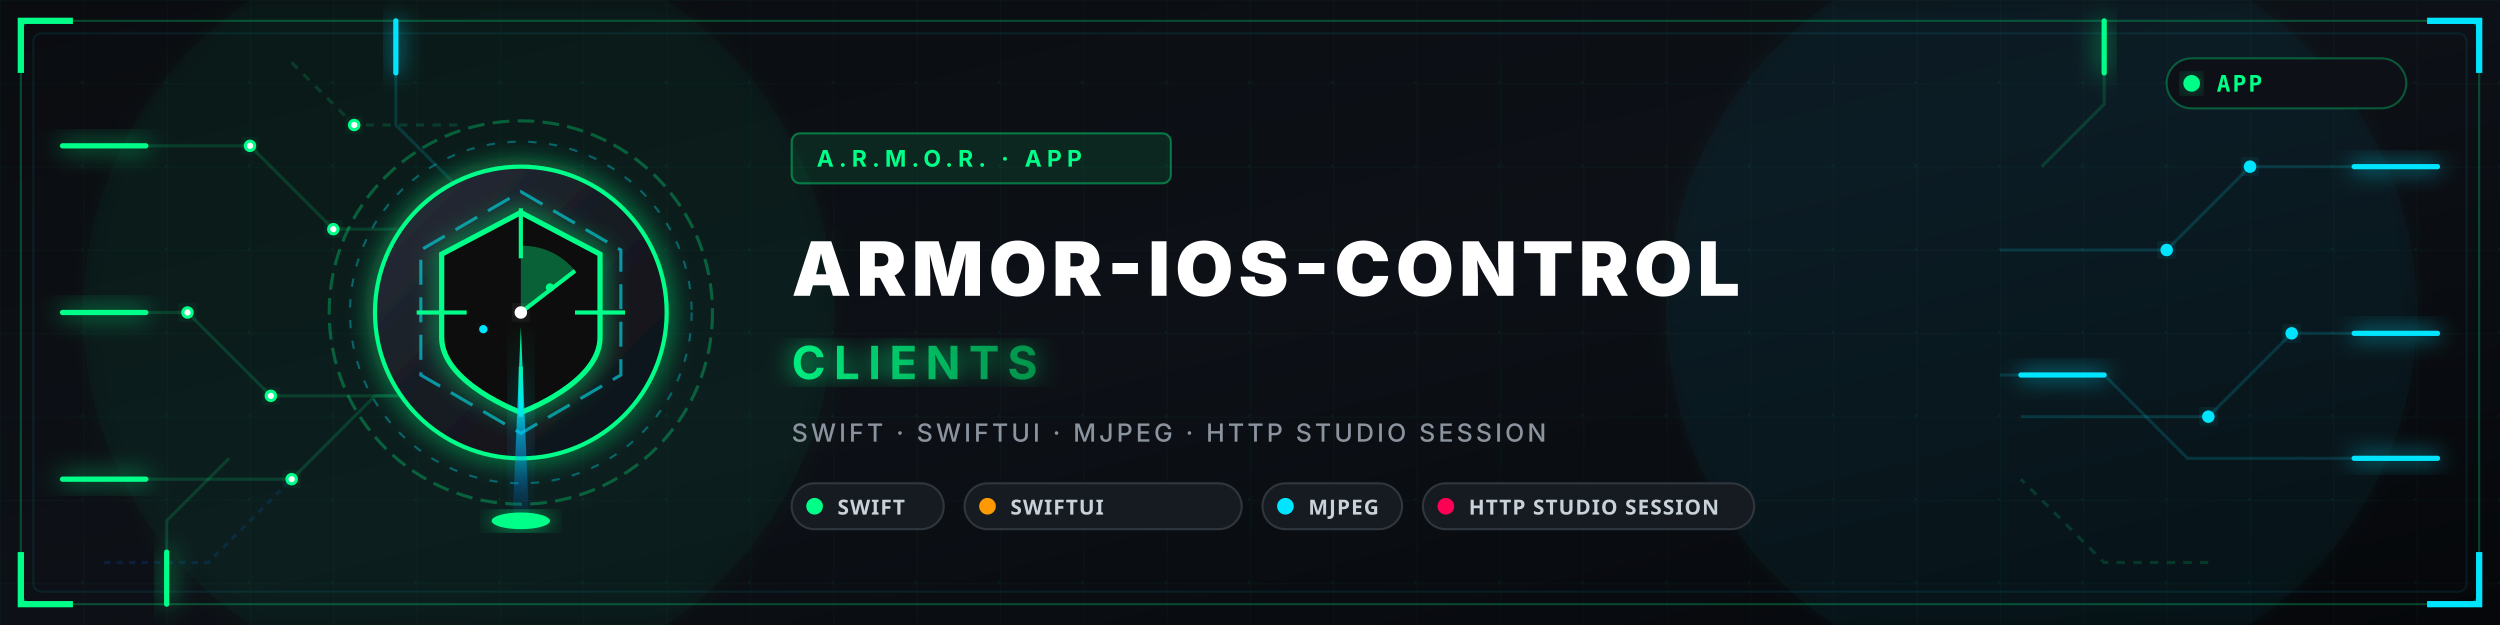
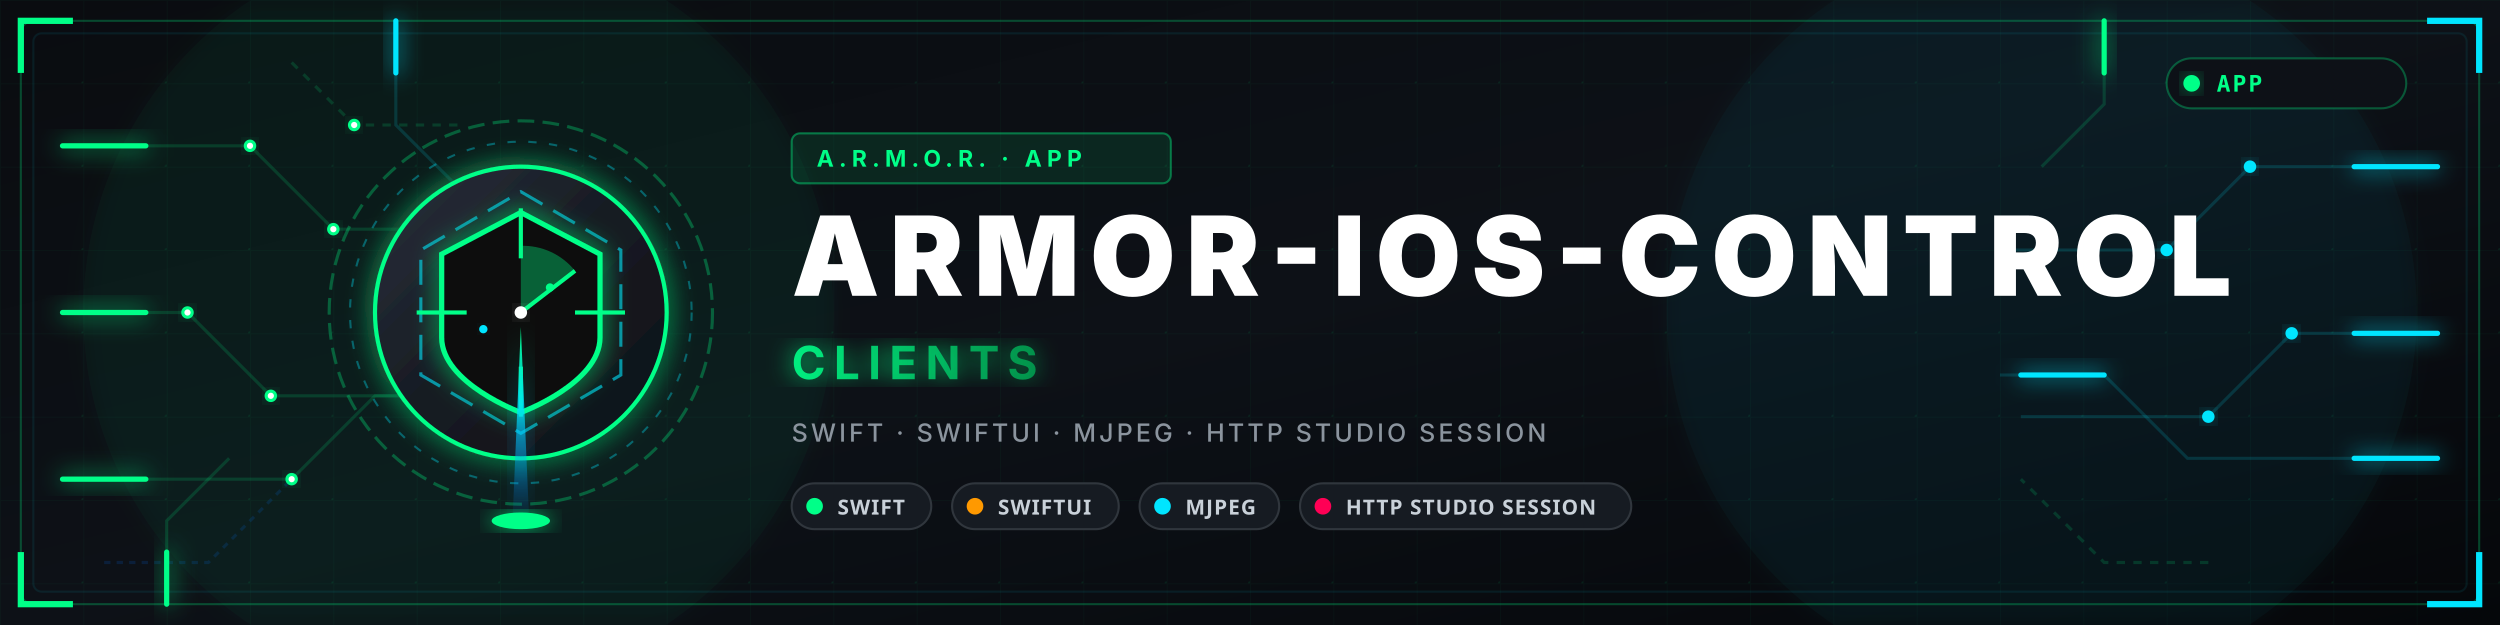
<svg xmlns="http://www.w3.org/2000/svg" viewBox="0 0 1200 300" width="100%" height="100%">
  <defs>
    <linearGradient id="bgGlow" x1="0%" y1="0%" x2="100%" y2="100%">
      <stop offset="0%" stop-color="#0A0C10" />
      <stop offset="50%" stop-color="#0D1117" />
      <stop offset="100%" stop-color="#05070A" />
    </linearGradient>
    <linearGradient id="cyanGlow" x1="0%" y1="0%" x2="100%" y2="0%">
      <stop offset="0%" stop-color="#00E5FF" stop-opacity="0.8" />
      <stop offset="100%" stop-color="#0088FF" stop-opacity="0.9" />
    </linearGradient>
    <linearGradient id="greenGlow" x1="0%" y1="0%" x2="100%" y2="0%">
      <stop offset="0%" stop-color="#00FF88" stop-opacity="0.9" />
      <stop offset="100%" stop-color="#00AA55" stop-opacity="0.8" />
    </linearGradient>
    <linearGradient id="laserBeam" x1="0%" y1="0%" x2="0%" y2="100%">
      <stop offset="0%" stop-color="#00FF88" stop-opacity="1" />
      <stop offset="40%" stop-color="#00E5FF" stop-opacity="0.8" />
      <stop offset="100%" stop-color="#0077FF" stop-opacity="0" />
    </linearGradient>
    <linearGradient id="metalGradient" x1="0%" y1="0%" x2="100%" y2="100%">
      <stop offset="0%" stop-color="#2A303C" />
      <stop offset="50%" stop-color="#161B22" />
      <stop offset="100%" stop-color="#0D1117" />
    </linearGradient>
    <filter id="glowCyan" x="-20%" y="-20%" width="140%" height="140%">
      <feGaussianBlur stdDeviation="5" result="blur" />
      <feMerge>
        <feMergeNode in="blur" />
        <feMergeNode in="SourceGraphic" />
      </feMerge>
    </filter>
    <filter id="glowGreen" x="-20%" y="-20%" width="140%" height="140%">
      <feGaussianBlur stdDeviation="6" result="blur" />
      <feMerge>
        <feMergeNode in="blur" />
        <feMergeNode in="SourceGraphic" />
      </feMerge>
    </filter>
    <filter id="glowBeam" x="-30%" y="-30%" width="160%" height="160%">
      <feGaussianBlur stdDeviation="8" result="blur" />
      <feMerge>
        <feMergeNode in="blur" />
        <feMergeNode in="SourceGraphic" />
      </feMerge>
    </filter>
    <pattern id="cyberGrid" width="40" height="40" patternUnits="userSpaceOnUse">
      <path d="M 40 0 L 0 0 0 40" fill="none" stroke="#00FF88" stroke-opacity="0.03" stroke-width="1" />
      <circle cx="40" cy="40" r="1" fill="#00FF88" fill-opacity="0.08" />
    </pattern>
    <g id="pcbNode">
      <circle cx="0" cy="0" r="3" fill="#00FF88" filter="url(#glowGreen)" />
      <circle cx="0" cy="0" r="1.5" fill="#FFFFFF" />
    </g>
  </defs>
  <rect width="1200" height="300" fill="url(#bgGlow)" />
  <rect width="1200" height="300" fill="url(#cyberGrid)" />
  <circle cx="220" cy="150" r="180" fill="#00FF88" fill-opacity="0.03" filter="url(#glowGreen)">
    <animate attributeName="fill-opacity" values="0.02;0.05;0.02" dur="6s" repeatCount="indefinite" />
  </circle>
  <circle cx="980" cy="150" r="180" fill="#00E5FF" fill-opacity="0.03" filter="url(#glowCyan)">
    <animate attributeName="fill-opacity" values="0.02;0.05;0.02" dur="6s" repeatCount="indefinite" />
  </circle>
  <rect x="10" y="10" width="1180" height="280" fill="none" stroke="#00FF88" stroke-opacity="0.25" stroke-width="1" rx="6" />
  <rect x="16" y="16" width="1168" height="268" fill="none" stroke="#00E5FF" stroke-opacity="0.08" stroke-width="1" rx="4" />
  <path d="M 10 35 L 10 10 L 35 10" fill="none" stroke="#00FF88" stroke-width="3">
    <animate attributeName="stroke-opacity" values="0.6;1;0.6" dur="3s" repeatCount="indefinite" />
  </path>
  <path d="M 1190 35 L 1190 10 L 1165 10" fill="none" stroke="#00E5FF" stroke-width="3">
    <animate attributeName="stroke-opacity" values="0.6;1;0.6" dur="3s" repeatCount="indefinite" />
  </path>
  <path d="M 10 265 L 10 290 L 35 290" fill="none" stroke="#00FF88" stroke-width="3">
    <animate attributeName="stroke-opacity" values="0.6;1;0.6" dur="3s" repeatCount="indefinite" />
  </path>
  <path d="M 1190 265 L 1190 290 L 1165 290" fill="none" stroke="#00E5FF" stroke-width="3">
    <animate attributeName="stroke-opacity" values="0.6;1;0.6" dur="3s" repeatCount="indefinite" />
  </path>
  <g stroke="#00FF88" stroke-opacity="0.15" stroke-width="1.5" fill="none">
    <path d="M 30 70 L 120 70 L 160 110 L 240 110" />
    <path d="M 30 150 L 90 150 L 130 190 L 220 190" />
    <path d="M 30 230 L 140 230 L 180 190 L 210 190" />
    <path d="M 80 290 L 80 250 L 110 220" />
    <path d="M 190 10 L 190 60 L 220 90" stroke="#00E5FF" stroke-opacity="0.15" />
    <path d="M 140 30 L 170 60 L 220 60" stroke-dasharray="4,4" />
    <path d="M 50 270 L 100 270 L 140 230" stroke="#0077FF" stroke-opacity="0.15" stroke-dasharray="3,3" />
  </g>
  <g fill="none" stroke-linecap="round" stroke-linejoin="round">
    <path d="M 30 70 L 120 70 L 160 110 L 240 110" stroke="#00FF88" stroke-width="2.5" stroke-dasharray="40, 240" filter="url(#glowGreen)">
      <animate attributeName="stroke-dashoffset" values="280;0" dur="3s" repeatCount="indefinite" />
    </path>
    <path d="M 30 150 L 90 150 L 130 190 L 220 190" stroke="#00FF88" stroke-width="2.5" stroke-dasharray="40, 220" filter="url(#glowGreen)">
      <animate attributeName="stroke-dashoffset" values="260;0" dur="3.5s" repeatCount="indefinite" />
    </path>
    <path d="M 30 230 L 140 230 L 180 190 L 210 190" stroke="#00FF88" stroke-width="2.5" stroke-dasharray="40, 230" filter="url(#glowGreen)">
      <animate attributeName="stroke-dashoffset" values="270;0" dur="3.2s" repeatCount="indefinite" />
    </path>
    <path d="M 80 290 L 80 250 L 110 220" stroke="#00FF88" stroke-width="2.5" stroke-dasharray="25, 100" filter="url(#glowGreen)">
      <animate attributeName="stroke-dashoffset" values="125;0" dur="2.5s" repeatCount="indefinite" />
    </path>
    <path d="M 190 10 L 190 60 L 220 90" stroke="#00E5FF" stroke-width="2.5" stroke-dasharray="25, 90" filter="url(#glowCyan)">
      <animate attributeName="stroke-dashoffset" values="115;0" dur="2.8s" repeatCount="indefinite" />
    </path>
  </g>
  <use href="#pcbNode" x="120" y="70" />
  <use href="#pcbNode" x="160" y="110" />
  <use href="#pcbNode" x="90" y="150" />
  <use href="#pcbNode" x="130" y="190" />
  <use href="#pcbNode" x="140" y="230" />
  <use href="#pcbNode" x="170" y="60" />
  <g stroke="#00E5FF" stroke-opacity="0.15" stroke-width="1.5" fill="none">
    <path d="M 1170 80 L 1080 80 L 1040 120 L 960 120" />
    <path d="M 1170 160 L 1100 160 L 1060 200 L 970 200" />
    <path d="M 1170 220 L 1050 220 L 1010 180 M 1010 180 L 960 180" />
    <path d="M 1010 10 L 1010 50 L 980 80" stroke="#00FF88" stroke-opacity="0.15" />
    <path d="M 1060 270 L 1010 270 L 970 230" stroke="#00FF88" stroke-opacity="0.15" stroke-dasharray="4,4" />
  </g>
  <g fill="none" stroke-linecap="round" stroke-linejoin="round">
    <path d="M 1170 80 L 1080 80 L 1040 120 L 960 120" stroke="#00E5FF" stroke-width="2.5" stroke-dasharray="40, 230" filter="url(#glowCyan)">
      <animate attributeName="stroke-dashoffset" values="0;270" dur="3.5s" repeatCount="indefinite" />
    </path>
    <path d="M 1170 160 L 1100 160 L 1060 200 L 970 200" stroke="#00E5FF" stroke-width="2.5" stroke-dasharray="40, 240" filter="url(#glowCyan)">
      <animate attributeName="stroke-dashoffset" values="0;280" dur="3.8s" repeatCount="indefinite" />
    </path>
    <path d="M 1170 220 L 1050 220 L 1010 180 M 1010 180 L 960 180" stroke="#00E5FF" stroke-width="2.5" stroke-dasharray="40, 250" filter="url(#glowCyan)">
      <animate attributeName="stroke-dashoffset" values="0;290" dur="4s" repeatCount="indefinite" />
    </path>
    <path d="M 1010 10 L 1010 50 L 980 80" stroke="#00FF88" stroke-width="2.5" stroke-dasharray="25, 95" filter="url(#glowGreen)">
      <animate attributeName="stroke-dashoffset" values="0;120" dur="2.6s" repeatCount="indefinite" />
    </path>
  </g>
  <circle cx="1080" cy="80" r="3" fill="#00E5FF" filter="url(#glowCyan)" />
  <circle cx="1040" cy="120" r="3" fill="#00E5FF" filter="url(#glowCyan)" />
  <circle cx="1100" cy="160" r="3" fill="#00E5FF" filter="url(#glowCyan)" />
  <circle cx="1060" cy="200" r="3" fill="#00E5FF" filter="url(#glowCyan)" />
  <g transform="translate(250, 150)">
    <g>
      <circle cx="0" cy="0" r="92" fill="none" stroke="#00FF88" stroke-opacity="0.3" stroke-width="1.5" stroke-dasharray="8,4" />
      <circle cx="0" cy="0" r="82" fill="none" stroke="#00E5FF" stroke-opacity="0.35" stroke-width="1" stroke-dasharray="4,6" />
      <animateTransform attributeName="transform" type="rotate" from="0 0 0" to="360 0 0" dur="25s" repeatCount="indefinite" />
    </g>
    <circle cx="0" cy="0" r="70" fill="url(#metalGradient)" stroke="#00FF88" stroke-width="2" filter="url(#glowGreen)" />
    <g>
      <polygon points="0,-58 48,-30 48,30 0,58 -48,30 -48,-30" fill="none" stroke="#00E5FF" stroke-width="1.5" stroke-dasharray="12,6" opacity="0.6" />
      <animateTransform attributeName="transform" type="rotate" from="360 0 0" to="0 0 0" dur="18s" repeatCount="indefinite" />
    </g>
    <path d="M 0 -48 L 38 -28 L 38 12 C 38 34 0 48 0 48 C 0 48 -38 34 -38 12 L -38 -28 Z" fill="#0A0C10" stroke="#00FF88" stroke-width="2.5" filter="url(#glowGreen)" />
    <g>
      <path d="M 0 0 L 26 -20 A 32 32 0 0 0 0 -32 Z" fill="#00FF88" fill-opacity="0.35" />
      <line x1="0" y1="0" x2="26" y2="-20" stroke="#00FF88" stroke-width="2" />
      <animateTransform attributeName="transform" type="rotate" from="0 0 0" to="360 0 0" dur="4s" repeatCount="indefinite" />
    </g>
    <circle cx="14" cy="-12" r="2" fill="#00FF88" filter="url(#glowGreen)">
      <animate attributeName="opacity" values="0.2;1;0.2" dur="2s" repeatCount="indefinite" />
    </circle>
    <circle cx="-18" cy="8" r="2" fill="#00E5FF" filter="url(#glowCyan)">
      <animate attributeName="opacity" values="1;0.2;1" dur="1.5s" repeatCount="indefinite" />
    </circle>
    <line x1="-50" y1="0" x2="-26" y2="0" stroke="#00FF88" stroke-width="2" />
    <line x1="26" y1="0" x2="50" y2="0" stroke="#00FF88" stroke-width="2" />
    <line x1="0" y1="-50" x2="0" y2="-26" stroke="#00FF88" stroke-width="2" />
    <line x1="0" y1="26" x2="0" y2="50" stroke="#00FF88" stroke-width="2" />
    <circle cx="0" cy="0" r="3" fill="#FFFFFF" filter="url(#glowGreen)">
      <animate attributeName="opacity" values="0.4;1;0.4" dur="1.2s" repeatCount="indefinite" />
    </circle>
  </g>
  <path d="M 250 157 L 246 250 L 254 250 Z" fill="url(#laserBeam)" filter="url(#glowBeam)">
    <animate attributeName="opacity" values="0.3;1;0.3" dur="1.2s" repeatCount="indefinite" />
  </path>
  <ellipse cx="250" cy="250" rx="14" ry="4" fill="#00FF88" filter="url(#glowGreen)">
    <animate attributeName="rx" values="10;18;10" dur="1.2s" repeatCount="indefinite" />
    <animate attributeName="opacity" values="0.4;1;0.4" dur="1.2s" repeatCount="indefinite" />
  </ellipse>
  <g transform="translate(380, 0)">
    <g transform="translate(0, 82)">
      <rect x="0" y="-18" width="182" height="24" rx="4" fill="#00FF88" fill-opacity="0.1" stroke="#00FF88" stroke-opacity="0.4" stroke-width="1">
        <animate attributeName="stroke-opacity" values="0.3;0.8;0.3" dur="4s" repeatCount="indefinite" />
      </rect>
      <text x="12" y="-2" font-family="'Inter', 'Segoe UI', 'Roboto', sans-serif" font-weight="700" font-size="11" fill="#00FF88" letter-spacing="2.5">A.R.M.O.R. · APP</text>
    </g>
-     <text x="0" y="142" font-family="'Inter', 'Segoe UI', 'Roboto', sans-serif" font-weight="900" font-size="36" fill="#FFFFFF" letter-spacing="2.5">ARMOR-IOS-CONTROL</text>
+     <text x="0" y="142" font-family="'Inter', 'Segoe UI', 'Roboto', sans-serif" font-weight="900" font-size="53" fill="#FFFFFF" letter-spacing="5">ARMOR-IOS-CONTROL</text>
    <text x="0" y="182" font-family="'Inter', 'Segoe UI', 'Roboto', sans-serif" font-weight="700" font-size="22" fill="url(#greenGlow)" letter-spacing="4" filter="url(#glowGreen)">CLIENTS</text>
    <text x="0" y="212" font-family="'Inter', 'Segoe UI', 'Roboto', sans-serif" font-weight="500" font-size="12" fill="#8B949E" letter-spacing="1.5">SWIFT · SWIFTUI · MJPEG · HTTP STUDIO SESSION</text>
    <g transform="translate(0, 232)">
-       <rect x="0" y="0" width="73" height="22" rx="11" fill="#161B22" stroke="#30363D" stroke-width="1" />
+       <rect x="0" y="0" width="67" height="22" rx="11" fill="#161B22" stroke="#30363D" stroke-width="1" />
      <circle cx="11" cy="11" r="4" fill="#00FF88">
        <animate attributeName="opacity" values="0.5;1;0.5" dur="2.0s" repeatCount="indefinite" />
      </circle>
      <text x="22" y="15" font-family="sans-serif" font-weight="600" font-size="10" fill="#C9D1D9" letter-spacing="0.5">SWIFT</text>
-       <rect x="83" y="0" width="133" height="22" rx="11" fill="#161B22" stroke="#30363D" stroke-width="1" />
-       <circle cx="94" cy="11" r="4" fill="#FF9900">
+       <rect x="77" y="0" width="80" height="22" rx="11" fill="#161B22" stroke="#30363D" stroke-width="1" />
+       <circle cx="88" cy="11" r="4" fill="#FF9900">
        <animate attributeName="opacity" values="0.5;1;0.5" dur="2.2s" repeatCount="indefinite" />
      </circle>
-       <text x="105" y="15" font-family="sans-serif" font-weight="600" font-size="10" fill="#C9D1D9" letter-spacing="0.5">SWIFTUI</text>
-       <rect x="226" y="0" width="67" height="22" rx="11" fill="#161B22" stroke="#30363D" stroke-width="1" />
-       <circle cx="237" cy="11" r="4" fill="#00E5FF">
+       <text x="99" y="15" font-family="sans-serif" font-weight="600" font-size="10" fill="#C9D1D9" letter-spacing="0.5">SWIFTUI</text>
+       <rect x="167" y="0" width="67" height="22" rx="11" fill="#161B22" stroke="#30363D" stroke-width="1" />
+       <circle cx="178" cy="11" r="4" fill="#00E5FF">
        <animate attributeName="opacity" values="0.5;1;0.5" dur="2.4s" repeatCount="indefinite" />
      </circle>
-       <text x="248" y="15" font-family="sans-serif" font-weight="600" font-size="10" fill="#C9D1D9" letter-spacing="0.5">MJPEG</text>
-       <rect x="303" y="0" width="159" height="22" rx="11" fill="#161B22" stroke="#30363D" stroke-width="1" />
-       <circle cx="314" cy="11" r="4" fill="#FF0055">
+       <text x="189" y="15" font-family="sans-serif" font-weight="600" font-size="10" fill="#C9D1D9" letter-spacing="0.5">MJPEG</text>
+       <rect x="244" y="0" width="159" height="22" rx="11" fill="#161B22" stroke="#30363D" stroke-width="1" />
+       <circle cx="255" cy="11" r="4" fill="#FF0055">
        <animate attributeName="opacity" values="0.5;1;0.5" dur="2.6s" repeatCount="indefinite" />
      </circle>
-       <text x="325" y="15" font-family="sans-serif" font-weight="600" font-size="10" fill="#C9D1D9" letter-spacing="0.5">HTTP STUDIO SESSION</text>
+       <text x="266" y="15" font-family="sans-serif" font-weight="600" font-size="10" fill="#C9D1D9" letter-spacing="0.5">HTTP STUDIO SESSION</text>
    </g>
  </g>
  <g transform="translate(1050, 42)">
    <rect x="-10" y="-14" width="115" height="24" rx="12" fill="#0D1117" stroke="#00FF88" stroke-opacity="0.3" stroke-width="1" />
    <circle cx="2" cy="-2" r="4" fill="#00FF88" filter="url(#glowGreen)">
      <animate attributeName="opacity" values="0.3;1;0.3" dur="1.5s" repeatCount="indefinite" />
    </circle>
    <text x="14" y="2" font-family="monospace" font-weight="700" font-size="11" fill="#00FF88" letter-spacing="1">APP</text>
  </g>
</svg>
